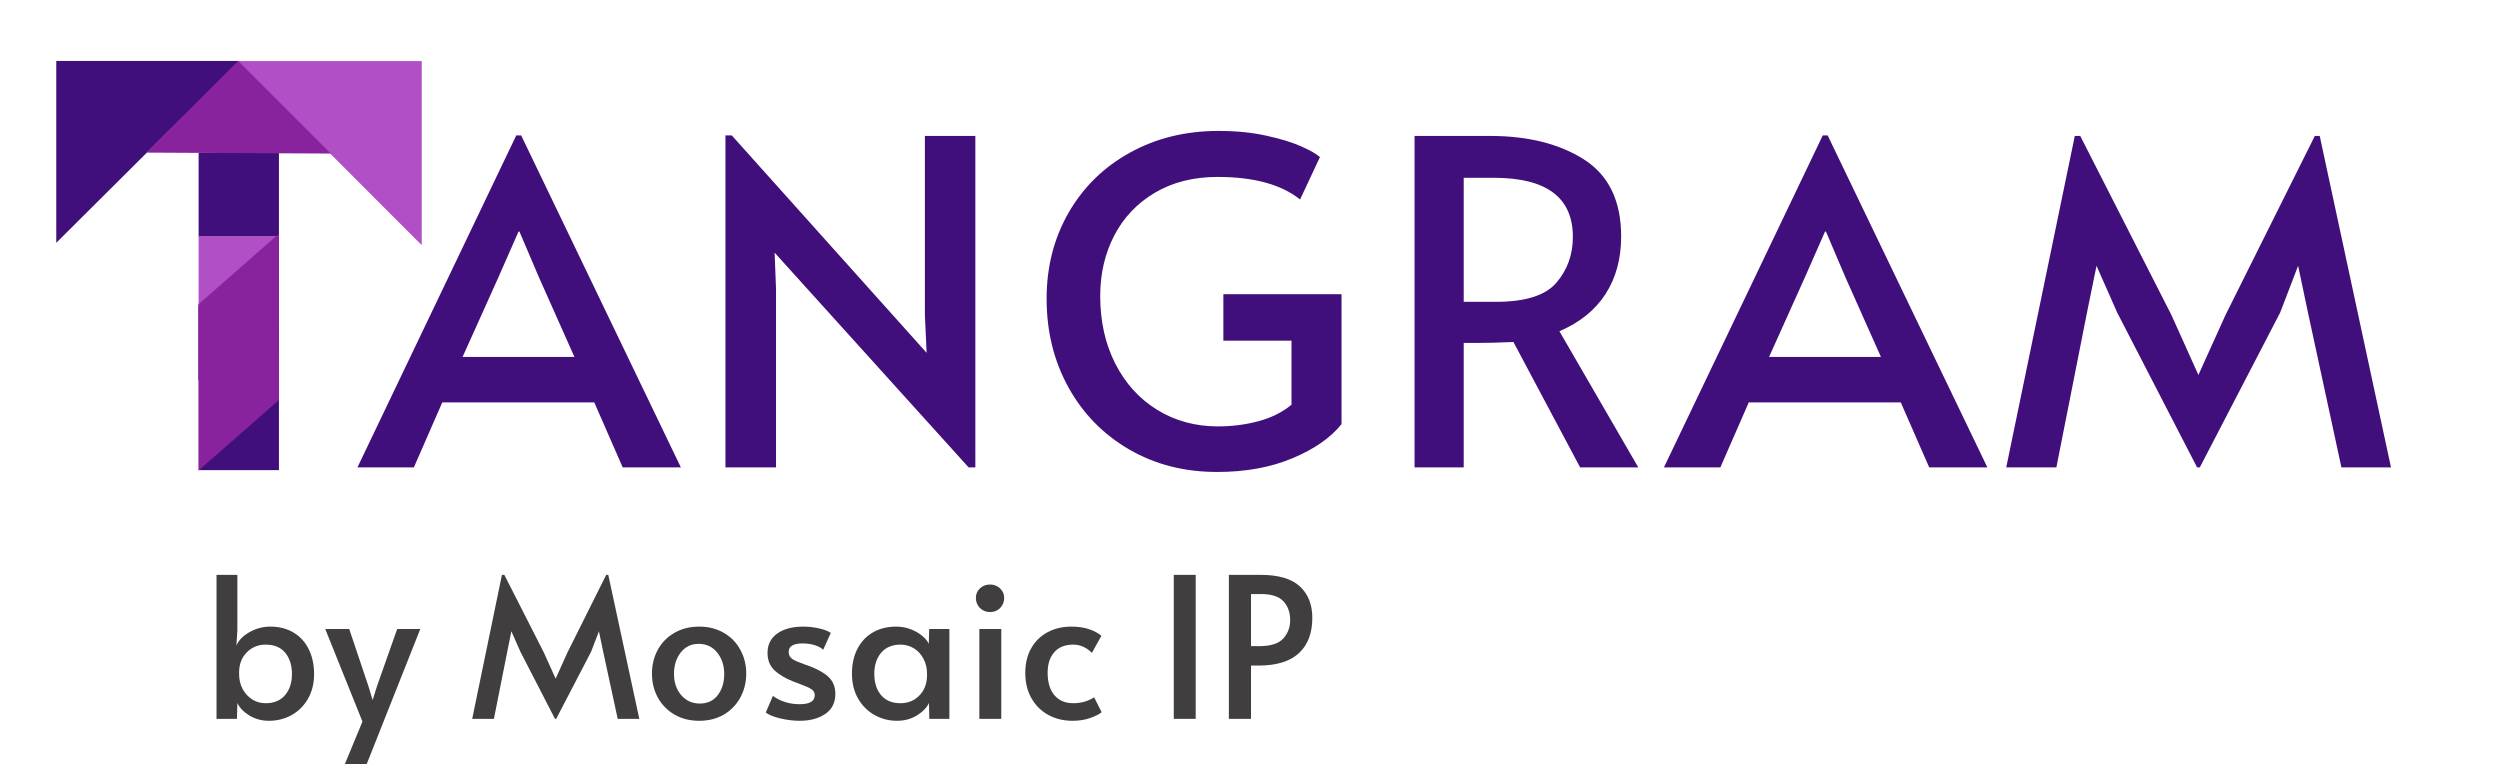
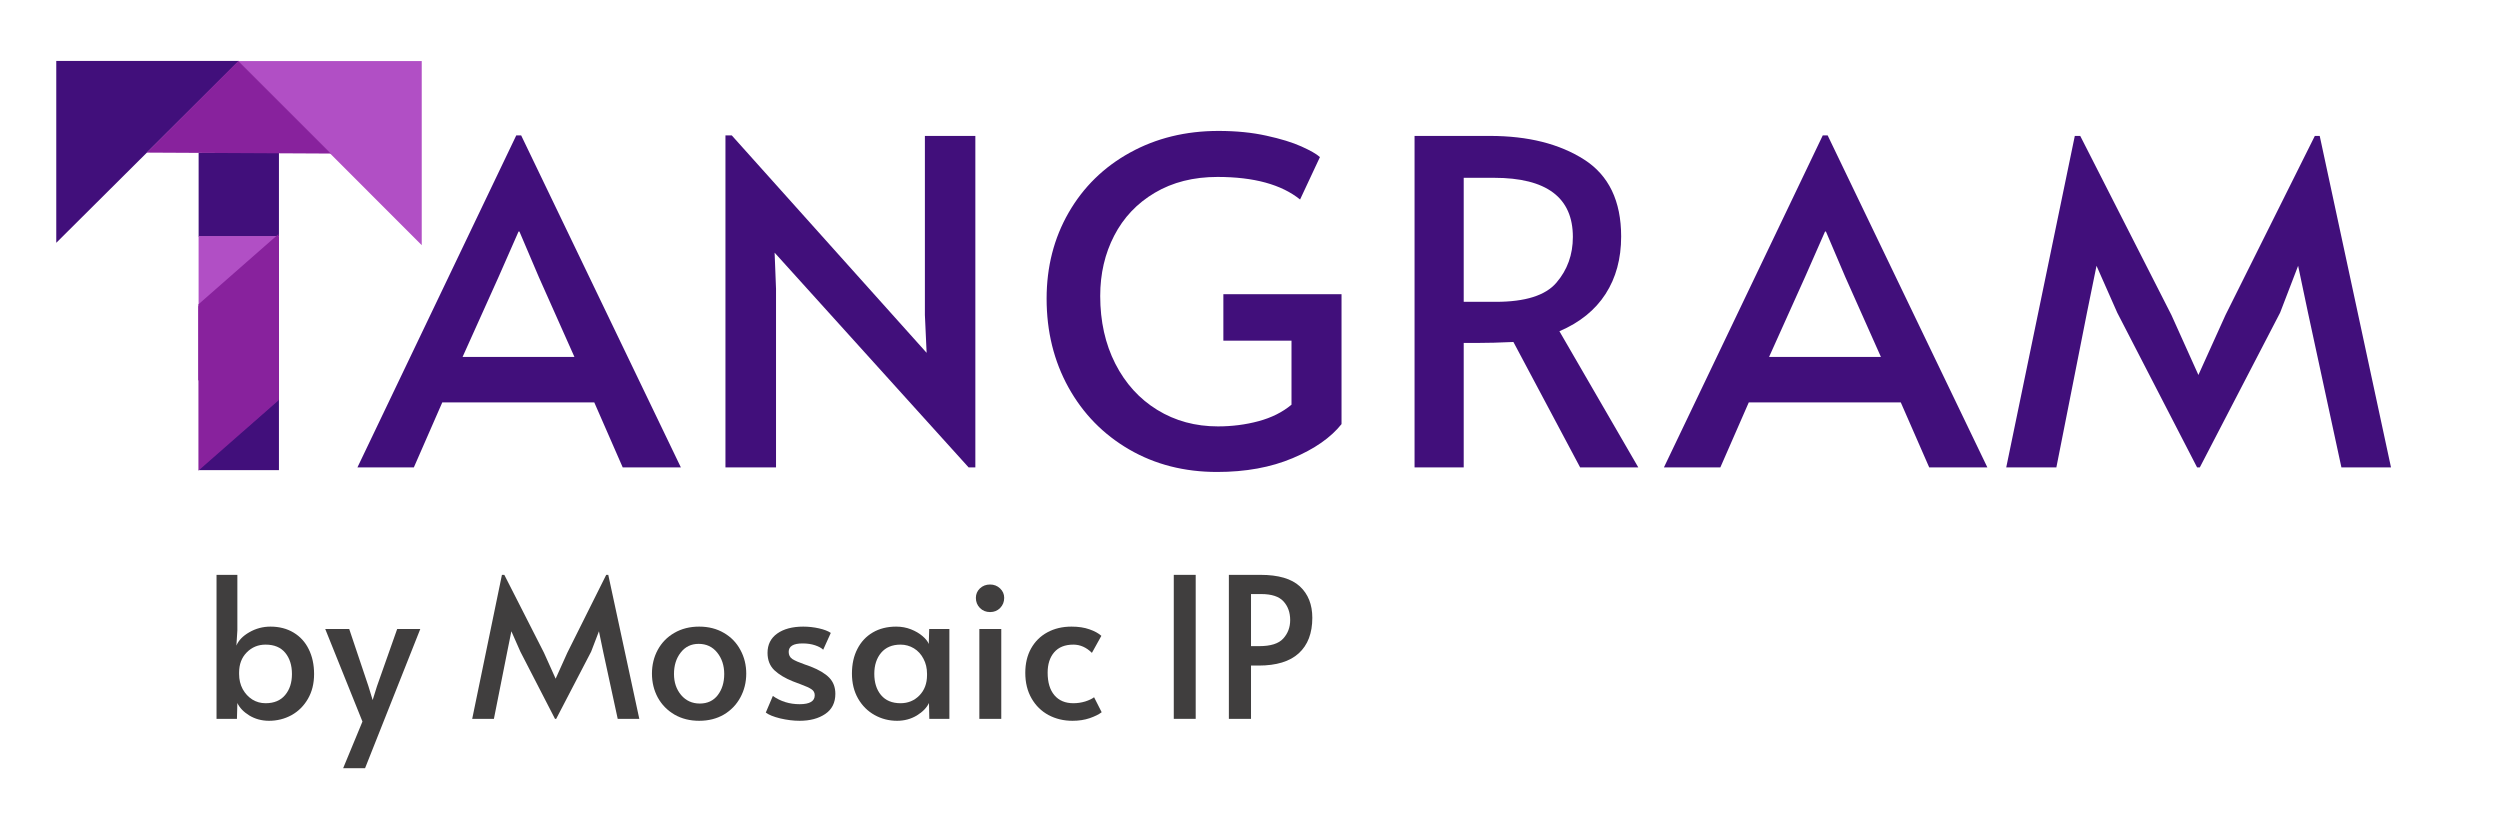
- <svg xmlns="http://www.w3.org/2000/svg" width="100%" zoomAndPan="magnify" viewBox="10 132 360 110" height="100%" preserveAspectRatio="xMidYMid meet" version="1.0">
+ <svg xmlns="http://www.w3.org/2000/svg" width="100%" zoomAndPan="magnify" viewBox="10 132 360 120" height="100%" preserveAspectRatio="xMidYMid meet" version="1.0">
  <defs>
    <g />
    <clipPath id="71dfb1ffb4">
      <rect x="0" width="300" y="0" height="91" />
    </clipPath>
    <clipPath id="25b5d5ef89">
      <rect x="0" width="164" y="0" height="40" />
    </clipPath>
    <clipPath id="14f6cfd270">
      <path d="M 38.598 184.648 L 50.168 184.648 L 50.168 199.695 L 38.598 199.695 Z M 38.598 184.648 " clip-rule="nonzero" />
    </clipPath>
    <clipPath id="d2bbc50595">
      <path d="M 50.168 184.652 L 50.168 199.695 L 38.598 199.695 Z M 50.168 184.652 " clip-rule="nonzero" />
    </clipPath>
    <clipPath id="5e06497410">
      <path d="M 0.598 0.648 L 12.168 0.648 L 12.168 15.695 L 0.598 15.695 Z M 0.598 0.648 " clip-rule="nonzero" />
    </clipPath>
    <clipPath id="bd35fb6d1c">
      <path d="M 12.168 0.652 L 12.168 15.695 L 0.598 15.695 Z M 12.168 0.652 " clip-rule="nonzero" />
    </clipPath>
    <clipPath id="53c21d9053">
      <rect x="0" width="13" y="0" height="16" />
    </clipPath>
    <clipPath id="52c44b20dd">
      <path d="M 38.602 153.98 L 50.168 153.98 L 50.168 166.078 L 38.602 166.078 Z M 38.602 153.98 " clip-rule="nonzero" />
    </clipPath>
    <clipPath id="44f1a6bb32">
      <path d="M 0.602 0.98 L 12.168 0.98 L 12.168 13.078 L 0.602 13.078 Z M 0.602 0.98 " clip-rule="nonzero" />
    </clipPath>
    <clipPath id="e2066fa539">
      <rect x="0" width="13" y="0" height="14" />
    </clipPath>
    <clipPath id="b6913d5585">
      <path d="M 38 165 L 51 165 L 51 195 L 38 195 Z M 38 165 " clip-rule="nonzero" />
    </clipPath>
    <clipPath id="1dff60ea13">
      <path d="M 61.902 179.211 L 44.988 194.051 L 33.117 180.523 L 50.027 165.68 Z M 61.902 179.211 " clip-rule="nonzero" />
    </clipPath>
    <clipPath id="beeff1a76a">
      <path d="M 74.215 193.242 L 38.703 224.41 L 14.461 196.789 L 49.977 165.621 Z M 74.215 193.242 " clip-rule="nonzero" />
    </clipPath>
    <clipPath id="b1bb2f6887">
      <path d="M 38.598 165.992 L 50.168 165.992 L 50.168 180.633 L 38.598 180.633 Z M 38.598 165.992 " clip-rule="nonzero" />
    </clipPath>
    <clipPath id="b96b6946ba">
      <path d="M 38.598 180.594 L 38.598 165.992 L 50.168 165.992 Z M 38.598 180.594 " clip-rule="nonzero" />
    </clipPath>
    <clipPath id="54677a2d5b">
      <path d="M 0.598 0.992 L 12.168 0.992 L 12.168 15.633 L 0.598 15.633 Z M 0.598 0.992 " clip-rule="nonzero" />
    </clipPath>
    <clipPath id="375819a630">
      <path d="M 0.598 15.594 L 0.598 0.992 L 12.168 0.992 Z M 0.598 15.594 " clip-rule="nonzero" />
    </clipPath>
    <clipPath id="3cd7e025ae">
      <rect x="0" width="13" y="0" height="16" />
    </clipPath>
    <clipPath id="44e3d42bd9">
      <path d="M 18 140.777 L 44.414 140.777 L 44.414 166.988 L 18 166.988 Z M 18 140.777 " clip-rule="nonzero" />
    </clipPath>
    <clipPath id="7090d6bd63">
      <path d="M 18.078 166.988 L 18.078 140.777 L 44.414 140.777 Z M 18.078 166.988 " clip-rule="nonzero" />
    </clipPath>
    <clipPath id="4ba0f8d06d">
      <path d="M 0 0.777 L 26.414 0.777 L 26.414 26.988 L 0 26.988 Z M 0 0.777 " clip-rule="nonzero" />
    </clipPath>
    <clipPath id="784973e9c8">
      <path d="M 0.078 26.988 L 0.078 0.777 L 26.414 0.777 Z M 0.078 26.988 " clip-rule="nonzero" />
    </clipPath>
    <clipPath id="af9fc97d13">
      <rect x="0" width="27" y="0" height="27" />
    </clipPath>
    <clipPath id="2a442cc0b3">
      <path d="M 44.215 140.688 L 70.73 140.688 L 70.73 167.305 L 44.215 167.305 Z M 44.215 140.688 " clip-rule="nonzero" />
    </clipPath>
    <clipPath id="344deb814a">
      <path d="M 44.215 140.773 L 70.73 140.773 L 70.73 167.305 Z M 44.215 140.773 " clip-rule="nonzero" />
    </clipPath>
    <clipPath id="00e14e4388">
      <path d="M 0.215 0.688 L 26.73 0.688 L 26.73 27.305 L 0.215 27.305 Z M 0.215 0.688 " clip-rule="nonzero" />
    </clipPath>
    <clipPath id="223c2b2418">
      <path d="M 0.215 0.773 L 26.73 0.773 L 26.73 27.305 Z M 0.215 0.773 " clip-rule="nonzero" />
    </clipPath>
    <clipPath id="d714639e25">
      <rect x="0" width="27" y="0" height="28" />
    </clipPath>
    <clipPath id="5ef2309f12">
      <path d="M 31 140 L 58 140 L 58 155 L 31 155 Z M 31 140 " clip-rule="nonzero" />
    </clipPath>
    <clipPath id="a8f0e3ff0d">
      <path d="M 57.652 154.113 L 44.453 167.312 L 31.098 153.957 L 44.297 140.758 Z M 57.652 154.113 " clip-rule="nonzero" />
    </clipPath>
    <clipPath id="50caf9f7b2">
      <path d="M 31.121 153.977 L 44.32 140.777 L 57.652 154.113 Z M 31.121 153.977 " clip-rule="nonzero" />
    </clipPath>
    <clipPath id="8ff13009dd">
      <path d="M 0 0.641 L 26.84 0.641 L 26.84 14.32 L 0 14.32 Z M 0 0.641 " clip-rule="nonzero" />
    </clipPath>
    <clipPath id="a8fbff211b">
      <path d="M 26.652 14.113 L 13.453 27.312 L 0.098 13.957 L 13.297 0.758 Z M 26.652 14.113 " clip-rule="nonzero" />
    </clipPath>
    <clipPath id="37438b471e">
      <path d="M 0.121 13.977 L 13.32 0.777 L 26.652 14.113 Z M 0.121 13.977 " clip-rule="nonzero" />
    </clipPath>
    <clipPath id="059060cfb1">
      <rect x="0" width="27" y="0" height="15" />
    </clipPath>
    <clipPath id="b04ebcae1f">
      <path d="M 38 165 L 51 165 L 51 200 L 38 200 Z M 38 165 " clip-rule="nonzero" />
    </clipPath>
    <clipPath id="6d1c0f2d7e">
      <path d="M 61.961 179.246 L 38.285 200.023 L 26.414 186.496 L 50.09 165.719 Z M 61.961 179.246 " clip-rule="nonzero" />
    </clipPath>
    <clipPath id="bd62d1ec1e">
      <path d="M 73.957 168.719 L 38.441 199.887 L 14.699 172.828 L 50.211 141.66 Z M 73.957 168.719 " clip-rule="nonzero" />
    </clipPath>
  </defs>
  <g transform="matrix(1, 0, 0, 1, 60, 127)">
    <g clip-path="url(#71dfb1ffb4)">
      <g fill="#410f7b" fill-opacity="1">
        <g transform="translate(2.515497, 72.30703)">
          <g>
            <path d="M 22.531 -47.812 L 45.531 0 L 37.156 0 L 33.062 -9.359 L 11.172 -9.359 L 7.078 0 L -1.047 0 L 21.828 -47.812 Z M 19.297 -27.469 L 14.094 -15.906 L 30.203 -15.906 L 25.078 -27.406 L 22.281 -33.969 L 22.156 -33.969 Z M 19.297 -27.469 " />
          </g>
        </g>
      </g>
      <g fill="#410f7b" fill-opacity="1">
        <g transform="translate(49.40324, 72.30703)">
          <g>
            <path d="M 12.141 -30.922 L 12.344 -25.719 L 12.344 0 L 5.062 0 L 5.062 -47.812 L 5.969 -47.812 L 34.031 -16.5 L 33.781 -21.953 L 33.781 -47.734 L 41.047 -47.734 L 41.047 0 L 40.078 0 Z M 12.141 -30.922 " />
          </g>
        </g>
      </g>
      <g fill="#410f7b" fill-opacity="1">
        <g transform="translate(97.91451, 72.30703)">
          <g>
            <path d="M 27.344 0.656 C 22.625 0.656 18.398 -0.426 14.672 -2.594 C 10.953 -4.758 8.039 -7.738 5.938 -11.531 C 3.844 -15.32 2.797 -19.578 2.797 -24.297 C 2.797 -28.879 3.852 -33.008 5.969 -36.688 C 8.094 -40.375 11.035 -43.254 14.797 -45.328 C 18.566 -47.41 22.816 -48.453 27.547 -48.453 C 30.098 -48.453 32.398 -48.223 34.453 -47.766 C 36.516 -47.316 38.191 -46.801 39.484 -46.219 C 40.785 -45.633 41.676 -45.125 42.156 -44.688 L 39.297 -38.578 C 36.609 -40.742 32.645 -41.828 27.406 -41.828 C 23.945 -41.828 20.938 -41.066 18.375 -39.547 C 15.82 -38.035 13.875 -35.977 12.531 -33.375 C 11.188 -30.781 10.516 -27.883 10.516 -24.688 C 10.516 -21.039 11.238 -17.789 12.688 -14.938 C 14.145 -12.082 16.16 -9.863 18.734 -8.281 C 21.316 -6.695 24.227 -5.906 27.469 -5.906 C 29.508 -5.906 31.457 -6.156 33.312 -6.656 C 35.176 -7.156 36.758 -7.945 38.062 -9.031 L 38.062 -18.25 L 28.25 -18.25 L 28.25 -24.938 L 45.266 -24.938 L 45.266 -6.234 C 43.711 -4.285 41.363 -2.648 38.219 -1.328 C 35.082 -0.004 31.457 0.656 27.344 0.656 Z M 27.344 0.656 " />
          </g>
        </g>
      </g>
      <g fill="#410f7b" fill-opacity="1">
        <g transform="translate(148.6337, 72.30703)">
          <g>
            <path d="M 28.906 0 L 19.297 -18.062 C 17.297 -17.969 15.52 -17.922 13.969 -17.922 L 12.141 -17.922 L 12.141 0 L 5.062 0 L 5.062 -47.734 L 15.906 -47.734 C 21.406 -47.734 25.93 -46.598 29.484 -44.328 C 33.035 -42.055 34.812 -38.363 34.812 -33.25 C 34.812 -30.051 34.062 -27.289 32.562 -24.969 C 31.07 -22.656 28.859 -20.867 25.922 -19.609 L 37.281 0 Z M 16.766 -23.844 C 21.004 -23.844 23.91 -24.758 25.484 -26.594 C 27.066 -28.438 27.859 -30.633 27.859 -33.188 C 27.859 -38.863 24.07 -41.703 16.5 -41.703 L 12.141 -41.703 L 12.141 -23.844 Z M 16.766 -23.844 " />
          </g>
        </g>
      </g>
      <g fill="#410f7b" fill-opacity="1">
        <g transform="translate(190.6509, 72.30703)">
          <g>
            <path d="M 22.531 -47.812 L 45.531 0 L 37.156 0 L 33.062 -9.359 L 11.172 -9.359 L 7.078 0 L -1.047 0 L 21.828 -47.812 Z M 19.297 -27.469 L 14.094 -15.906 L 30.203 -15.906 L 25.078 -27.406 L 22.281 -33.969 L 22.156 -33.969 Z M 19.297 -27.469 " />
          </g>
        </g>
      </g>
      <g fill="#410f7b" fill-opacity="1">
        <g transform="translate(237.5387, 72.30703)">
          <g>
            <path d="M 17.344 -22.281 L 14.359 -29.031 L 12.984 -22.281 L 8.578 0 L 1.359 0 L 11.234 -47.734 L 12.016 -47.734 L 25.141 -21.953 L 29.031 -13.312 L 32.938 -21.953 L 45.797 -47.734 L 46.5 -47.734 L 56.766 0 L 49.625 0 L 44.812 -22.281 L 43.391 -29.031 L 40.797 -22.281 L 29.234 0 L 28.844 0 Z M 17.344 -22.281 " />
          </g>
        </g>
      </g>
    </g>
  </g>
  <g transform="matrix(1, 0, 0, 1, 38, 204)">
    <g clip-path="url(#25b5d5ef89)">
      <g fill="#403e3e" fill-opacity="1">
        <g transform="translate(1.07174, 31.5134)">
          <g>
            <path d="M 9.672 0.281 C 8.617 0.281 7.672 0.023 6.828 -0.484 C 5.992 -1.004 5.422 -1.602 5.109 -2.281 L 5.047 0 L 2.109 0 L 2.109 -20.734 L 5.109 -20.734 L 5.109 -12.75 L 4.969 -10.547 C 5.281 -11.297 5.898 -11.938 6.828 -12.469 C 7.766 -13.008 8.781 -13.281 9.875 -13.281 C 11.145 -13.281 12.254 -12.992 13.203 -12.422 C 14.16 -11.848 14.891 -11.047 15.391 -10.016 C 15.898 -8.992 16.156 -7.805 16.156 -6.453 C 16.156 -5.086 15.859 -3.895 15.266 -2.875 C 14.68 -1.863 13.895 -1.082 12.906 -0.531 C 11.914 0.008 10.836 0.281 9.672 0.281 Z M 9.172 -2.25 C 10.391 -2.25 11.328 -2.641 11.984 -3.422 C 12.641 -4.203 12.969 -5.211 12.969 -6.453 C 12.969 -7.711 12.645 -8.734 12 -9.516 C 11.352 -10.297 10.41 -10.688 9.172 -10.688 C 8.098 -10.688 7.191 -10.312 6.453 -9.562 C 5.723 -8.82 5.359 -7.852 5.359 -6.656 L 5.359 -6.453 C 5.359 -5.648 5.531 -4.926 5.875 -4.281 C 6.227 -3.645 6.691 -3.145 7.266 -2.781 C 7.836 -2.426 8.473 -2.25 9.172 -2.25 Z M 9.172 -2.25 " />
          </g>
        </g>
      </g>
      <g fill="#403e3e" fill-opacity="1">
        <g transform="translate(18.47468, 31.5134)">
          <g>
            <path d="M 5.719 0.391 L 0.359 -12.938 L 3.812 -12.938 L 6.578 -4.703 L 7.188 -2.703 L 7.812 -4.703 L 10.719 -12.938 L 14.047 -12.938 L 6.094 7.109 L 2.938 7.109 Z M 5.719 0.391 " />
          </g>
        </g>
      </g>
      <g fill="#403e3e" fill-opacity="1">
        <g transform="translate(32.49293, 31.5134)">
          <g />
        </g>
      </g>
      <g fill="#403e3e" fill-opacity="1">
        <g transform="translate(39.40335, 31.5134)">
          <g>
            <path d="M 7.531 -9.672 L 6.234 -12.609 L 5.641 -9.672 L 3.719 0 L 0.594 0 L 4.875 -20.734 L 5.219 -20.734 L 10.922 -9.531 L 12.609 -5.781 L 14.297 -9.531 L 19.891 -20.734 L 20.188 -20.734 L 24.656 0 L 21.547 0 L 19.453 -9.672 L 18.844 -12.609 L 17.719 -9.672 L 12.688 0 L 12.516 0 Z M 7.531 -9.672 " />
          </g>
        </g>
      </g>
      <g fill="#403e3e" fill-opacity="1">
        <g transform="translate(64.64749, 31.5134)">
          <g>
            <path d="M 8.031 0.281 C 6.695 0.281 5.516 -0.016 4.484 -0.609 C 3.453 -1.211 2.648 -2.031 2.078 -3.062 C 1.516 -4.102 1.234 -5.254 1.234 -6.516 C 1.234 -7.754 1.508 -8.891 2.062 -9.922 C 2.625 -10.961 3.422 -11.781 4.453 -12.375 C 5.484 -12.977 6.676 -13.281 8.031 -13.281 C 9.383 -13.281 10.57 -12.977 11.594 -12.375 C 12.625 -11.781 13.414 -10.961 13.969 -9.922 C 14.531 -8.891 14.812 -7.754 14.812 -6.516 C 14.812 -5.254 14.523 -4.102 13.953 -3.062 C 13.391 -2.031 12.598 -1.211 11.578 -0.609 C 10.555 -0.016 9.375 0.281 8.031 0.281 Z M 8.125 -2.203 C 9.219 -2.203 10.078 -2.602 10.703 -3.406 C 11.328 -4.219 11.641 -5.234 11.641 -6.453 C 11.641 -7.68 11.301 -8.711 10.625 -9.547 C 9.957 -10.379 9.066 -10.797 7.953 -10.797 C 6.879 -10.797 6.02 -10.379 5.375 -9.547 C 4.727 -8.723 4.406 -7.691 4.406 -6.453 C 4.406 -5.254 4.75 -4.242 5.438 -3.422 C 6.133 -2.609 7.031 -2.203 8.125 -2.203 Z M 8.125 -2.203 " />
          </g>
        </g>
      </g>
      <g fill="#403e3e" fill-opacity="1">
        <g transform="translate(80.69655, 31.5134)">
          <g>
            <path d="M 6.453 0.281 C 5.555 0.281 4.625 0.164 3.656 -0.062 C 2.688 -0.301 1.992 -0.582 1.578 -0.906 L 2.594 -3.297 C 3.719 -2.504 5.004 -2.109 6.453 -2.109 C 7.898 -2.109 8.625 -2.535 8.625 -3.391 C 8.625 -3.766 8.473 -4.051 8.172 -4.25 C 7.879 -4.457 7.348 -4.703 6.578 -4.984 L 5.5 -5.391 C 4.375 -5.836 3.477 -6.375 2.812 -7 C 2.156 -7.633 1.828 -8.469 1.828 -9.5 C 1.828 -10.688 2.289 -11.613 3.219 -12.281 C 4.156 -12.945 5.406 -13.281 6.969 -13.281 C 7.738 -13.281 8.492 -13.195 9.234 -13.031 C 9.973 -12.863 10.539 -12.645 10.938 -12.375 L 9.844 -9.953 C 9.594 -10.203 9.203 -10.414 8.672 -10.594 C 8.141 -10.77 7.539 -10.859 6.875 -10.859 C 5.539 -10.859 4.875 -10.453 4.875 -9.641 C 4.875 -9.191 5.051 -8.848 5.406 -8.609 C 5.77 -8.379 6.352 -8.125 7.156 -7.844 C 7.238 -7.82 7.531 -7.719 8.031 -7.531 C 9.238 -7.062 10.133 -6.523 10.719 -5.922 C 11.301 -5.316 11.594 -4.547 11.594 -3.609 C 11.594 -2.328 11.109 -1.359 10.141 -0.703 C 9.172 -0.047 7.941 0.281 6.453 0.281 Z M 6.453 0.281 " />
          </g>
        </g>
      </g>
      <g fill="#403e3e" fill-opacity="1">
        <g transform="translate(93.44555, 31.5134)">
          <g>
            <path d="M 7.734 0.281 C 6.566 0.281 5.488 0.004 4.5 -0.547 C 3.508 -1.098 2.719 -1.883 2.125 -2.906 C 1.531 -3.938 1.234 -5.141 1.234 -6.516 C 1.234 -7.867 1.492 -9.051 2.016 -10.062 C 2.535 -11.082 3.273 -11.875 4.234 -12.438 C 5.191 -13 6.316 -13.281 7.609 -13.281 C 8.367 -13.281 9.078 -13.148 9.734 -12.891 C 10.391 -12.629 10.941 -12.305 11.391 -11.922 C 11.848 -11.535 12.148 -11.156 12.297 -10.781 L 12.359 -12.938 L 15.266 -12.938 L 15.266 0 L 12.375 0 L 12.328 -2.281 C 12.004 -1.602 11.422 -1.004 10.578 -0.484 C 9.734 0.023 8.785 0.281 7.734 0.281 Z M 8.234 -2.25 C 9.305 -2.25 10.207 -2.617 10.938 -3.359 C 11.676 -4.109 12.047 -5.086 12.047 -6.297 L 12.047 -6.484 C 12.047 -7.297 11.875 -8.02 11.531 -8.656 C 11.195 -9.301 10.738 -9.801 10.156 -10.156 C 9.57 -10.508 8.93 -10.688 8.234 -10.688 C 7.035 -10.688 6.102 -10.297 5.438 -9.516 C 4.781 -8.734 4.453 -7.723 4.453 -6.484 C 4.453 -5.223 4.773 -4.203 5.422 -3.422 C 6.078 -2.641 7.016 -2.25 8.234 -2.25 Z M 8.234 -2.25 " />
          </g>
        </g>
      </g>
      <g fill="#403e3e" fill-opacity="1">
        <g transform="translate(110.7921, 31.5134)">
          <g>
            <path d="M 2.234 -12.938 L 5.391 -12.938 L 5.391 0 L 2.234 0 Z M 3.781 -15.375 C 3.195 -15.375 2.707 -15.57 2.312 -15.969 C 1.926 -16.363 1.734 -16.848 1.734 -17.422 C 1.734 -17.953 1.926 -18.406 2.312 -18.781 C 2.707 -19.156 3.195 -19.344 3.781 -19.344 C 4.344 -19.344 4.82 -19.156 5.219 -18.781 C 5.613 -18.406 5.812 -17.953 5.812 -17.422 C 5.812 -16.848 5.617 -16.363 5.234 -15.969 C 4.848 -15.57 4.363 -15.375 3.781 -15.375 Z M 3.781 -15.375 " />
          </g>
        </g>
      </g>
      <g fill="#403e3e" fill-opacity="1">
        <g transform="translate(118.4076, 31.5134)">
          <g>
            <path d="M 8.031 0.281 C 6.758 0.281 5.609 0.004 4.578 -0.547 C 3.555 -1.098 2.742 -1.895 2.141 -2.938 C 1.535 -3.988 1.234 -5.219 1.234 -6.625 C 1.234 -7.957 1.508 -9.125 2.062 -10.125 C 2.625 -11.133 3.406 -11.91 4.406 -12.453 C 5.414 -13.004 6.578 -13.281 7.891 -13.281 C 8.891 -13.281 9.75 -13.148 10.469 -12.891 C 11.195 -12.641 11.77 -12.328 12.188 -11.953 L 10.828 -9.5 C 10.035 -10.289 9.145 -10.688 8.156 -10.688 C 6.945 -10.688 6.023 -10.316 5.391 -9.578 C 4.766 -8.848 4.453 -7.875 4.453 -6.656 C 4.453 -5.258 4.773 -4.176 5.422 -3.406 C 6.078 -2.633 6.988 -2.25 8.156 -2.25 C 8.738 -2.25 9.305 -2.332 9.859 -2.5 C 10.41 -2.676 10.836 -2.879 11.141 -3.109 L 12.234 -0.953 C 11.828 -0.641 11.25 -0.352 10.5 -0.094 C 9.758 0.156 8.938 0.281 8.031 0.281 Z M 8.031 0.281 " />
          </g>
        </g>
      </g>
      <g fill="#403e3e" fill-opacity="1">
        <g transform="translate(131.5515, 31.5134)">
          <g />
        </g>
      </g>
      <g fill="#403e3e" fill-opacity="1">
        <g transform="translate(138.4619, 31.5134)">
          <g>
            <path d="M 2.562 -20.734 L 5.719 -20.734 L 5.719 0 L 2.562 0 Z M 2.562 -20.734 " />
          </g>
        </g>
      </g>
      <g fill="#403e3e" fill-opacity="1">
        <g transform="translate(146.7544, 31.5134)">
          <g>
            <path d="M 2.203 -20.734 L 6.766 -20.734 C 9.336 -20.734 11.223 -20.18 12.422 -19.078 C 13.617 -17.973 14.219 -16.461 14.219 -14.547 C 14.219 -12.328 13.566 -10.625 12.266 -9.438 C 10.973 -8.258 9.047 -7.672 6.484 -7.672 L 5.391 -7.672 L 5.391 0 L 2.203 0 Z M 6.578 -10.469 C 8.223 -10.469 9.375 -10.832 10.031 -11.562 C 10.695 -12.289 11.031 -13.176 11.031 -14.219 C 11.031 -15.32 10.707 -16.223 10.062 -16.922 C 9.426 -17.617 8.359 -17.969 6.859 -17.969 L 5.391 -17.969 L 5.391 -10.469 Z M 6.578 -10.469 " />
          </g>
        </g>
      </g>
    </g>
  </g>
  <g clip-path="url(#14f6cfd270)">
    <g clip-path="url(#d2bbc50595)">
      <g transform="matrix(1, 0, 0, 1, 38, 184)">
        <g clip-path="url(#53c21d9053)">
          <g clip-path="url(#5e06497410)">
            <g clip-path="url(#bd35fb6d1c)">
              <path fill="#410f7b" d="M 0.598 15.695 L 0.598 0.648 L 12.168 0.648 L 12.168 15.695 Z M 0.598 15.695 " fill-opacity="1" fill-rule="nonzero" />
            </g>
          </g>
        </g>
      </g>
    </g>
  </g>
  <g clip-path="url(#52c44b20dd)">
    <g transform="matrix(1, 0, 0, 1, 38, 153)">
      <g clip-path="url(#e2066fa539)">
        <g clip-path="url(#44f1a6bb32)">
          <path fill="#410f7b" d="M 0.602 0.98 L 12.168 0.98 L 12.168 13.09 L 0.602 13.09 Z M 0.602 0.98 " fill-opacity="1" fill-rule="nonzero" />
        </g>
      </g>
    </g>
  </g>
  <g clip-path="url(#b6913d5585)">
    <g clip-path="url(#1dff60ea13)">
      <g clip-path="url(#beeff1a76a)">
        <path fill="#88229d" d="M 38.555 224.539 L 38.555 176.129 L 50.176 165.93 L 50.18 214.34 Z M 38.555 224.539 " fill-opacity="1" fill-rule="nonzero" />
      </g>
    </g>
  </g>
  <g clip-path="url(#b1bb2f6887)">
    <g clip-path="url(#b96b6946ba)">
      <g transform="matrix(1, 0, 0, 1, 38, 165)">
        <g clip-path="url(#3cd7e025ae)">
          <g clip-path="url(#54677a2d5b)">
            <g clip-path="url(#375819a630)">
              <path fill="#b14fc5" d="M 12.168 0.992 L 12.168 15.586 L 0.598 15.586 L 0.598 0.992 Z M 12.168 0.992 " fill-opacity="1" fill-rule="nonzero" />
            </g>
          </g>
        </g>
      </g>
    </g>
  </g>
  <g clip-path="url(#44e3d42bd9)">
    <g clip-path="url(#7090d6bd63)">
      <g transform="matrix(1, 0, 0, 1, 18, 140)">
        <g clip-path="url(#af9fc97d13)">
          <g clip-path="url(#4ba0f8d06d)">
            <g clip-path="url(#784973e9c8)">
              <path fill="#410f7b" d="M 26.414 0.777 L 26.414 26.988 L 0.102 26.988 L 0.102 0.777 Z M 26.414 0.777 " fill-opacity="1" fill-rule="nonzero" />
            </g>
          </g>
        </g>
      </g>
    </g>
  </g>
  <g clip-path="url(#2a442cc0b3)">
    <g clip-path="url(#344deb814a)">
      <g transform="matrix(1, 0, 0, 1, 44, 140)">
        <g clip-path="url(#d714639e25)">
          <g clip-path="url(#00e14e4388)">
            <g clip-path="url(#223c2b2418)">
              <path fill="#b14fc5" d="M 26.73 27.305 L 0.215 27.305 L 0.215 0.789 L 26.73 0.789 Z M 26.73 27.305 " fill-opacity="1" fill-rule="nonzero" />
            </g>
          </g>
        </g>
      </g>
    </g>
  </g>
  <g clip-path="url(#5ef2309f12)">
    <g clip-path="url(#a8f0e3ff0d)">
      <g clip-path="url(#50caf9f7b2)">
        <g transform="matrix(1, 0, 0, 1, 31, 140)">
          <g clip-path="url(#059060cfb1)">
            <g clip-path="url(#8ff13009dd)">
              <g clip-path="url(#a8fbff211b)">
                <g clip-path="url(#37438b471e)">
                  <path fill="#88229d" d="M 26.652 14.113 L 13.453 27.312 L 0.098 13.957 L 13.297 0.758 Z M 26.652 14.113 " fill-opacity="1" fill-rule="nonzero" />
                </g>
              </g>
            </g>
          </g>
        </g>
      </g>
    </g>
  </g>
  <g clip-path="url(#b04ebcae1f)">
    <g clip-path="url(#6d1c0f2d7e)">
      <g clip-path="url(#bd62d1ec1e)">
        <path fill="#88229d" d="M 38.574 199.77 L 38.574 151.734 L 50.105 141.613 L 50.109 189.648 Z M 38.574 199.77 " fill-opacity="1" fill-rule="nonzero" />
      </g>
    </g>
  </g>
</svg>
